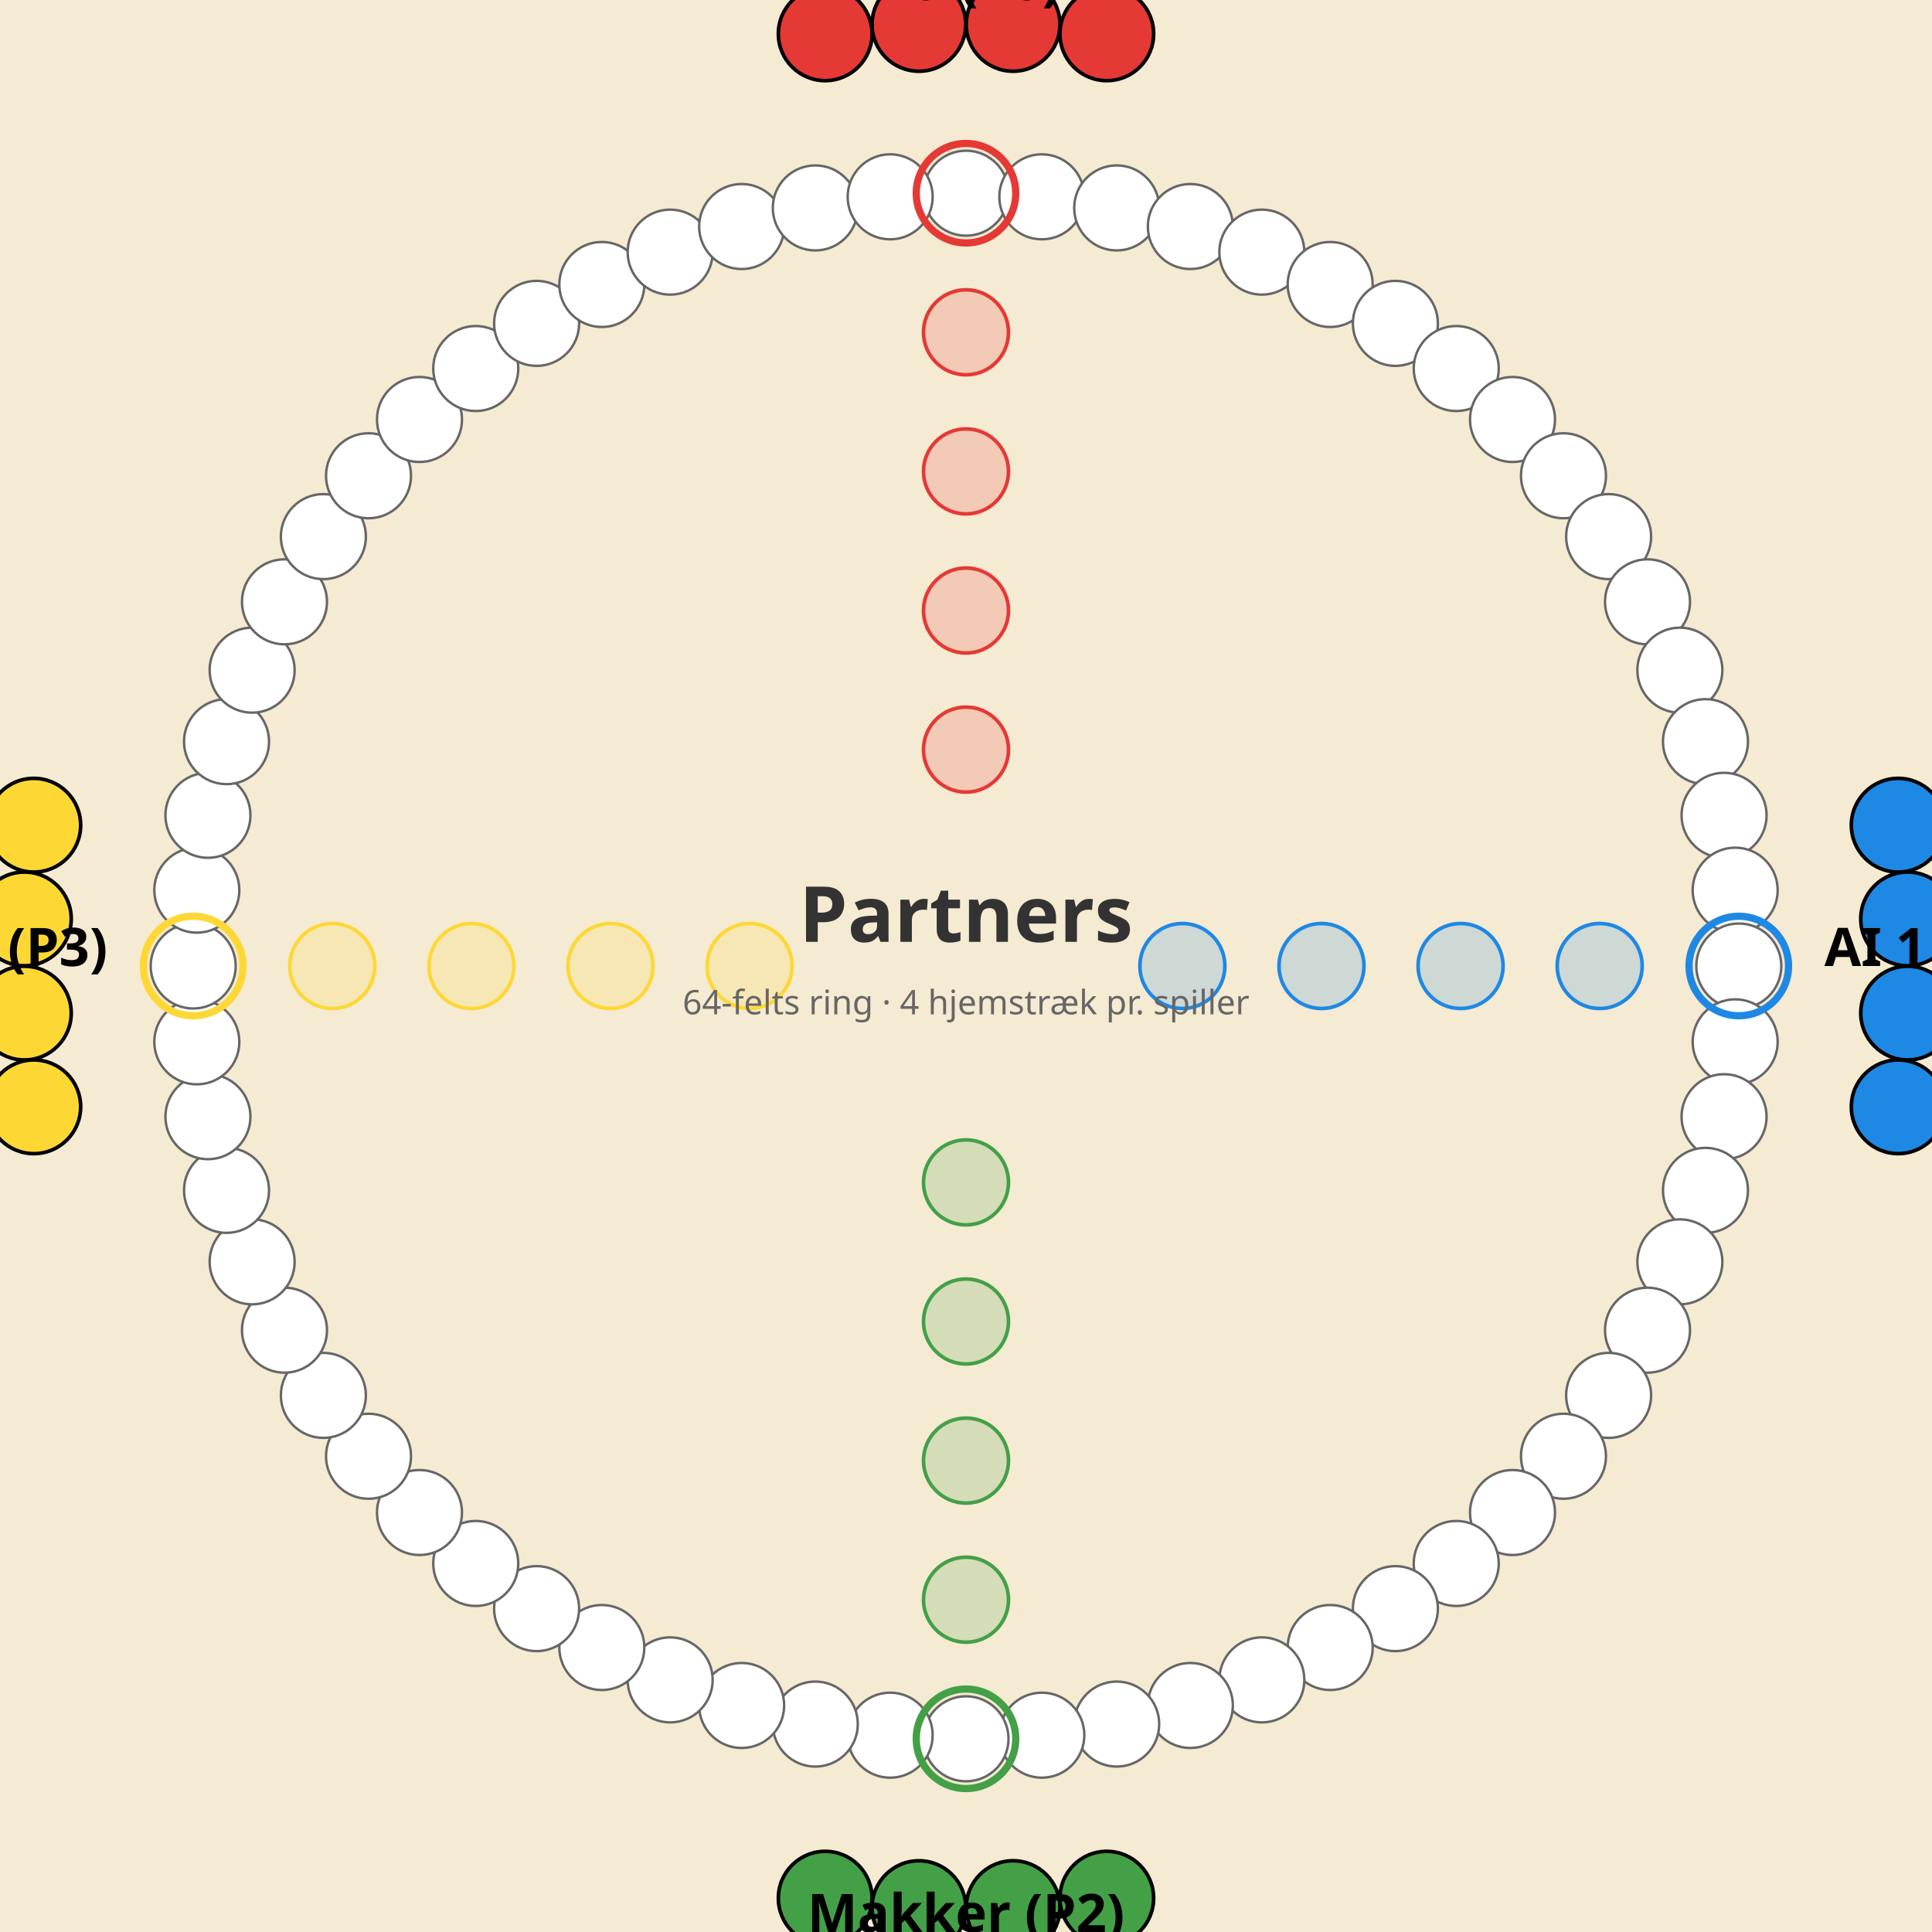
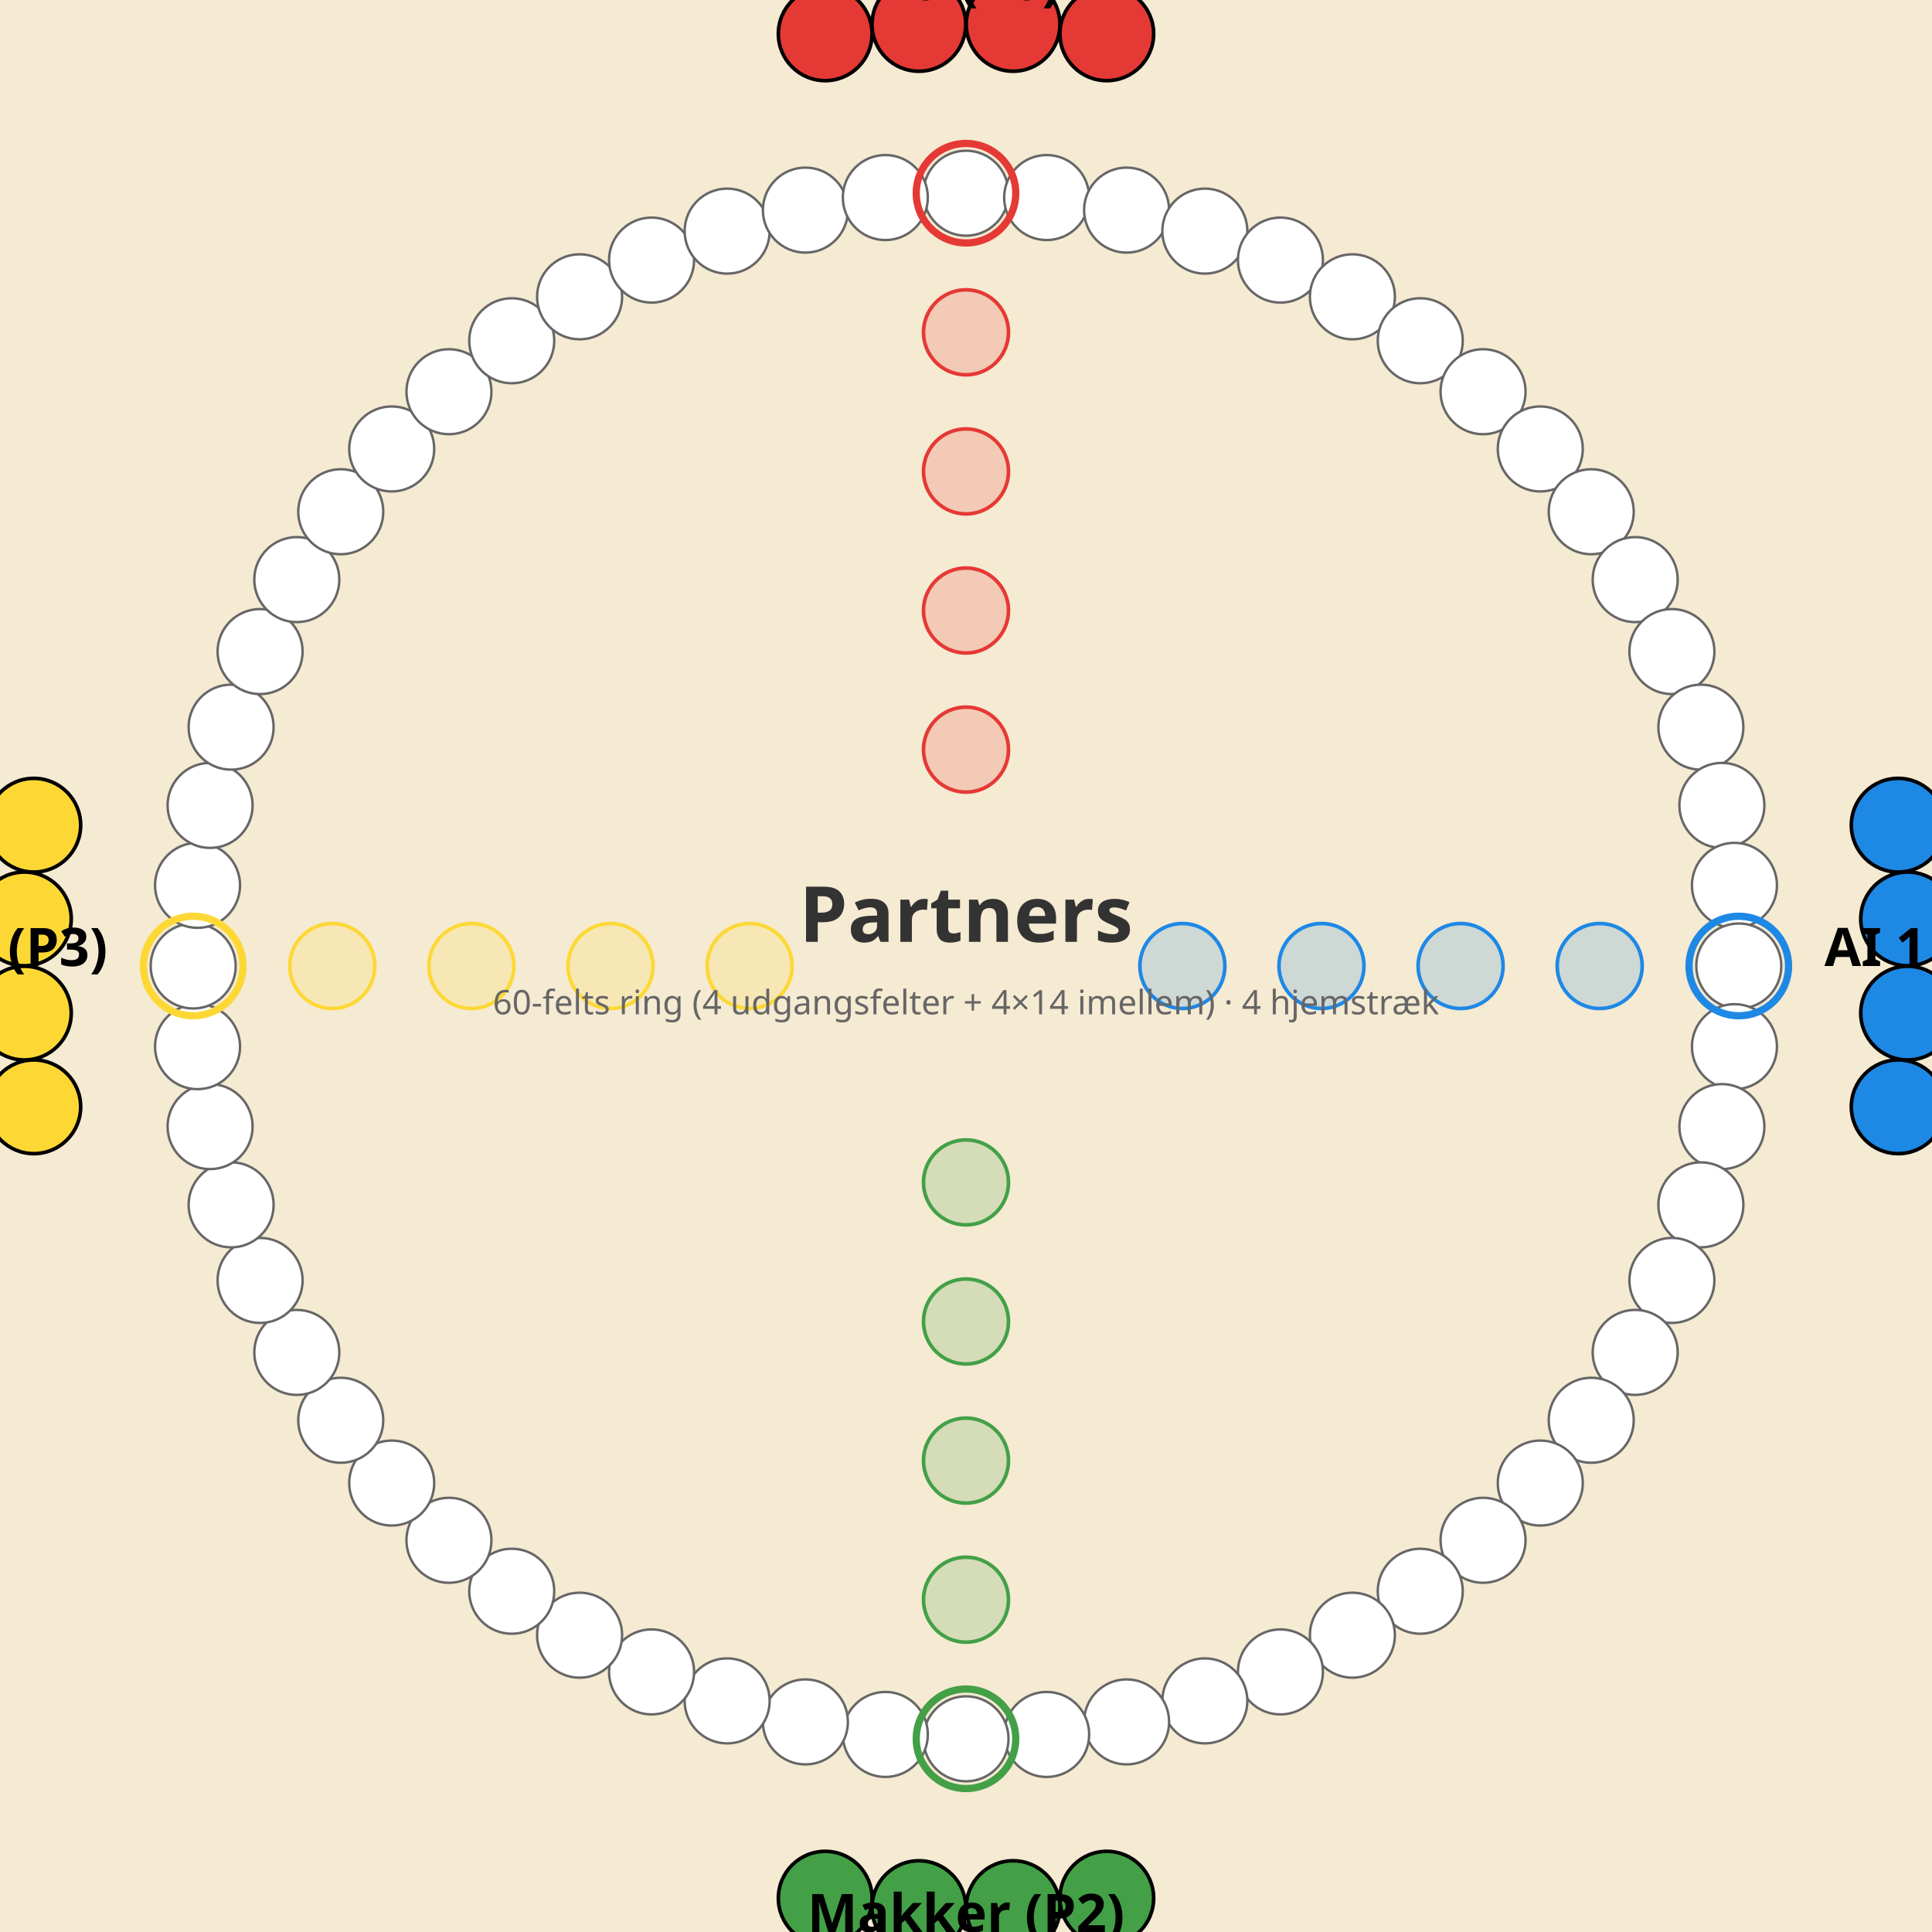
<svg xmlns="http://www.w3.org/2000/svg" viewBox="0 0 800 800" width="800" height="800">
  <rect width="800" height="800" fill="#F5EAD2" />
  <circle cx="400.0" cy="80.0" r="17.6" fill="white" stroke="#666" stroke-width="1" />
-   <circle cx="431.4" cy="81.5" r="17.6" fill="white" stroke="#666" stroke-width="1" />
-   <circle cx="462.4" cy="86.1" r="17.6" fill="white" stroke="#666" stroke-width="1" />
-   <circle cx="492.9" cy="93.8" r="17.6" fill="white" stroke="#666" stroke-width="1" />
-   <circle cx="522.5" cy="104.4" r="17.6" fill="white" stroke="#666" stroke-width="1" />
-   <circle cx="550.8" cy="117.8" r="17.6" fill="white" stroke="#666" stroke-width="1" />
-   <circle cx="577.8" cy="133.9" r="17.6" fill="white" stroke="#666" stroke-width="1" />
-   <circle cx="603.0" cy="152.6" r="17.6" fill="white" stroke="#666" stroke-width="1" />
-   <circle cx="626.3" cy="173.7" r="17.6" fill="white" stroke="#666" stroke-width="1" />
-   <circle cx="647.4" cy="197.0" r="17.6" fill="white" stroke="#666" stroke-width="1" />
-   <circle cx="666.1" cy="222.2" r="17.6" fill="white" stroke="#666" stroke-width="1" />
-   <circle cx="682.2" cy="249.2" r="17.6" fill="white" stroke="#666" stroke-width="1" />
-   <circle cx="695.6" cy="277.5" r="17.6" fill="white" stroke="#666" stroke-width="1" />
-   <circle cx="706.2" cy="307.1" r="17.6" fill="white" stroke="#666" stroke-width="1" />
-   <circle cx="713.9" cy="337.6" r="17.6" fill="white" stroke="#666" stroke-width="1" />
-   <circle cx="718.5" cy="368.6" r="17.6" fill="white" stroke="#666" stroke-width="1" />
+   <circle cx="433.4" cy="81.8" r="17.6" fill="white" stroke="#666" stroke-width="1" />
+   <circle cx="466.5" cy="87.0" r="17.6" fill="white" stroke="#666" stroke-width="1" />
+   <circle cx="498.9" cy="95.7" r="17.6" fill="white" stroke="#666" stroke-width="1" />
+   <circle cx="530.2" cy="107.7" r="17.6" fill="white" stroke="#666" stroke-width="1" />
+   <circle cx="560.0" cy="122.9" r="17.6" fill="white" stroke="#666" stroke-width="1" />
+   <circle cx="588.1" cy="141.1" r="17.6" fill="white" stroke="#666" stroke-width="1" />
+   <circle cx="614.1" cy="162.2" r="17.6" fill="white" stroke="#666" stroke-width="1" />
+   <circle cx="637.8" cy="185.9" r="17.6" fill="white" stroke="#666" stroke-width="1" />
+   <circle cx="658.9" cy="211.9" r="17.6" fill="white" stroke="#666" stroke-width="1" />
+   <circle cx="677.1" cy="240.0" r="17.6" fill="white" stroke="#666" stroke-width="1" />
+   <circle cx="692.3" cy="269.8" r="17.6" fill="white" stroke="#666" stroke-width="1" />
+   <circle cx="704.3" cy="301.1" r="17.6" fill="white" stroke="#666" stroke-width="1" />
+   <circle cx="713.0" cy="333.5" r="17.6" fill="white" stroke="#666" stroke-width="1" />
+   <circle cx="718.2" cy="366.6" r="17.6" fill="white" stroke="#666" stroke-width="1" />
  <circle cx="720.0" cy="400.0" r="17.6" fill="white" stroke="#666" stroke-width="1" />
-   <circle cx="718.5" cy="431.4" r="17.6" fill="white" stroke="#666" stroke-width="1" />
-   <circle cx="713.9" cy="462.4" r="17.6" fill="white" stroke="#666" stroke-width="1" />
-   <circle cx="706.2" cy="492.9" r="17.6" fill="white" stroke="#666" stroke-width="1" />
-   <circle cx="695.6" cy="522.5" r="17.6" fill="white" stroke="#666" stroke-width="1" />
-   <circle cx="682.2" cy="550.8" r="17.6" fill="white" stroke="#666" stroke-width="1" />
-   <circle cx="666.1" cy="577.8" r="17.6" fill="white" stroke="#666" stroke-width="1" />
-   <circle cx="647.4" cy="603.0" r="17.6" fill="white" stroke="#666" stroke-width="1" />
-   <circle cx="626.3" cy="626.3" r="17.6" fill="white" stroke="#666" stroke-width="1" />
-   <circle cx="603.0" cy="647.4" r="17.6" fill="white" stroke="#666" stroke-width="1" />
-   <circle cx="577.8" cy="666.1" r="17.6" fill="white" stroke="#666" stroke-width="1" />
-   <circle cx="550.8" cy="682.2" r="17.6" fill="white" stroke="#666" stroke-width="1" />
-   <circle cx="522.5" cy="695.6" r="17.6" fill="white" stroke="#666" stroke-width="1" />
-   <circle cx="492.9" cy="706.2" r="17.6" fill="white" stroke="#666" stroke-width="1" />
-   <circle cx="462.4" cy="713.9" r="17.6" fill="white" stroke="#666" stroke-width="1" />
-   <circle cx="431.4" cy="718.5" r="17.6" fill="white" stroke="#666" stroke-width="1" />
+   <circle cx="718.2" cy="433.4" r="17.6" fill="white" stroke="#666" stroke-width="1" />
+   <circle cx="713.0" cy="466.5" r="17.6" fill="white" stroke="#666" stroke-width="1" />
+   <circle cx="704.3" cy="498.9" r="17.6" fill="white" stroke="#666" stroke-width="1" />
+   <circle cx="692.3" cy="530.2" r="17.6" fill="white" stroke="#666" stroke-width="1" />
+   <circle cx="677.1" cy="560.0" r="17.6" fill="white" stroke="#666" stroke-width="1" />
+   <circle cx="658.9" cy="588.1" r="17.6" fill="white" stroke="#666" stroke-width="1" />
+   <circle cx="637.8" cy="614.1" r="17.6" fill="white" stroke="#666" stroke-width="1" />
+   <circle cx="614.1" cy="637.8" r="17.6" fill="white" stroke="#666" stroke-width="1" />
+   <circle cx="588.1" cy="658.9" r="17.6" fill="white" stroke="#666" stroke-width="1" />
+   <circle cx="560.0" cy="677.1" r="17.6" fill="white" stroke="#666" stroke-width="1" />
+   <circle cx="530.2" cy="692.3" r="17.6" fill="white" stroke="#666" stroke-width="1" />
+   <circle cx="498.9" cy="704.3" r="17.6" fill="white" stroke="#666" stroke-width="1" />
+   <circle cx="466.5" cy="713.0" r="17.6" fill="white" stroke="#666" stroke-width="1" />
+   <circle cx="433.4" cy="718.2" r="17.6" fill="white" stroke="#666" stroke-width="1" />
  <circle cx="400.0" cy="720.0" r="17.6" fill="white" stroke="#666" stroke-width="1" />
-   <circle cx="368.6" cy="718.5" r="17.6" fill="white" stroke="#666" stroke-width="1" />
-   <circle cx="337.6" cy="713.9" r="17.6" fill="white" stroke="#666" stroke-width="1" />
-   <circle cx="307.1" cy="706.2" r="17.6" fill="white" stroke="#666" stroke-width="1" />
-   <circle cx="277.5" cy="695.6" r="17.6" fill="white" stroke="#666" stroke-width="1" />
-   <circle cx="249.2" cy="682.2" r="17.6" fill="white" stroke="#666" stroke-width="1" />
-   <circle cx="222.2" cy="666.1" r="17.6" fill="white" stroke="#666" stroke-width="1" />
-   <circle cx="197.0" cy="647.4" r="17.6" fill="white" stroke="#666" stroke-width="1" />
-   <circle cx="173.7" cy="626.3" r="17.6" fill="white" stroke="#666" stroke-width="1" />
-   <circle cx="152.6" cy="603.0" r="17.6" fill="white" stroke="#666" stroke-width="1" />
-   <circle cx="133.9" cy="577.8" r="17.6" fill="white" stroke="#666" stroke-width="1" />
-   <circle cx="117.8" cy="550.8" r="17.6" fill="white" stroke="#666" stroke-width="1" />
-   <circle cx="104.4" cy="522.5" r="17.6" fill="white" stroke="#666" stroke-width="1" />
-   <circle cx="93.8" cy="492.9" r="17.6" fill="white" stroke="#666" stroke-width="1" />
-   <circle cx="86.1" cy="462.4" r="17.6" fill="white" stroke="#666" stroke-width="1" />
-   <circle cx="81.5" cy="431.4" r="17.6" fill="white" stroke="#666" stroke-width="1" />
+   <circle cx="366.6" cy="718.2" r="17.6" fill="white" stroke="#666" stroke-width="1" />
+   <circle cx="333.5" cy="713.0" r="17.6" fill="white" stroke="#666" stroke-width="1" />
+   <circle cx="301.1" cy="704.3" r="17.6" fill="white" stroke="#666" stroke-width="1" />
+   <circle cx="269.8" cy="692.3" r="17.6" fill="white" stroke="#666" stroke-width="1" />
+   <circle cx="240.0" cy="677.1" r="17.6" fill="white" stroke="#666" stroke-width="1" />
+   <circle cx="211.9" cy="658.9" r="17.6" fill="white" stroke="#666" stroke-width="1" />
+   <circle cx="185.9" cy="637.8" r="17.6" fill="white" stroke="#666" stroke-width="1" />
+   <circle cx="162.2" cy="614.1" r="17.6" fill="white" stroke="#666" stroke-width="1" />
+   <circle cx="141.1" cy="588.1" r="17.6" fill="white" stroke="#666" stroke-width="1" />
+   <circle cx="122.9" cy="560.0" r="17.6" fill="white" stroke="#666" stroke-width="1" />
+   <circle cx="107.7" cy="530.2" r="17.6" fill="white" stroke="#666" stroke-width="1" />
+   <circle cx="95.7" cy="498.9" r="17.6" fill="white" stroke="#666" stroke-width="1" />
+   <circle cx="87.0" cy="466.5" r="17.6" fill="white" stroke="#666" stroke-width="1" />
+   <circle cx="81.8" cy="433.4" r="17.6" fill="white" stroke="#666" stroke-width="1" />
  <circle cx="80.0" cy="400.0" r="17.6" fill="white" stroke="#666" stroke-width="1" />
-   <circle cx="81.5" cy="368.6" r="17.6" fill="white" stroke="#666" stroke-width="1" />
-   <circle cx="86.1" cy="337.6" r="17.6" fill="white" stroke="#666" stroke-width="1" />
-   <circle cx="93.8" cy="307.1" r="17.6" fill="white" stroke="#666" stroke-width="1" />
-   <circle cx="104.4" cy="277.5" r="17.6" fill="white" stroke="#666" stroke-width="1" />
-   <circle cx="117.8" cy="249.2" r="17.6" fill="white" stroke="#666" stroke-width="1" />
-   <circle cx="133.9" cy="222.2" r="17.6" fill="white" stroke="#666" stroke-width="1" />
-   <circle cx="152.6" cy="197.0" r="17.6" fill="white" stroke="#666" stroke-width="1" />
-   <circle cx="173.7" cy="173.7" r="17.6" fill="white" stroke="#666" stroke-width="1" />
-   <circle cx="197.0" cy="152.6" r="17.6" fill="white" stroke="#666" stroke-width="1" />
-   <circle cx="222.2" cy="133.9" r="17.6" fill="white" stroke="#666" stroke-width="1" />
-   <circle cx="249.2" cy="117.8" r="17.6" fill="white" stroke="#666" stroke-width="1" />
-   <circle cx="277.5" cy="104.4" r="17.6" fill="white" stroke="#666" stroke-width="1" />
-   <circle cx="307.1" cy="93.8" r="17.6" fill="white" stroke="#666" stroke-width="1" />
-   <circle cx="337.6" cy="86.1" r="17.6" fill="white" stroke="#666" stroke-width="1" />
-   <circle cx="368.6" cy="81.5" r="17.6" fill="white" stroke="#666" stroke-width="1" />
+   <circle cx="81.8" cy="366.6" r="17.6" fill="white" stroke="#666" stroke-width="1" />
+   <circle cx="87.0" cy="333.5" r="17.6" fill="white" stroke="#666" stroke-width="1" />
+   <circle cx="95.7" cy="301.1" r="17.6" fill="white" stroke="#666" stroke-width="1" />
+   <circle cx="107.7" cy="269.8" r="17.6" fill="white" stroke="#666" stroke-width="1" />
+   <circle cx="122.9" cy="240.0" r="17.6" fill="white" stroke="#666" stroke-width="1" />
+   <circle cx="141.1" cy="211.9" r="17.6" fill="white" stroke="#666" stroke-width="1" />
+   <circle cx="162.2" cy="185.9" r="17.6" fill="white" stroke="#666" stroke-width="1" />
+   <circle cx="185.9" cy="162.2" r="17.6" fill="white" stroke="#666" stroke-width="1" />
+   <circle cx="211.9" cy="141.1" r="17.6" fill="white" stroke="#666" stroke-width="1" />
+   <circle cx="240.0" cy="122.9" r="17.6" fill="white" stroke="#666" stroke-width="1" />
+   <circle cx="269.8" cy="107.7" r="17.6" fill="white" stroke="#666" stroke-width="1" />
+   <circle cx="301.1" cy="95.7" r="17.6" fill="white" stroke="#666" stroke-width="1" />
+   <circle cx="333.5" cy="87.0" r="17.6" fill="white" stroke="#666" stroke-width="1" />
+   <circle cx="366.6" cy="81.8" r="17.6" fill="white" stroke="#666" stroke-width="1" />
  <circle cx="400.0" cy="80.0" r="20.6" fill="none" stroke="#E53935" stroke-width="3" />
  <circle cx="720.0" cy="400.0" r="20.6" fill="none" stroke="#1E88E5" stroke-width="3" />
  <circle cx="400.0" cy="720.0" r="20.6" fill="none" stroke="#43A047" stroke-width="3" />
  <circle cx="80.0" cy="400.0" r="20.6" fill="none" stroke="#FDD835" stroke-width="3" />
  <circle cx="400.0" cy="137.6" r="17.6" fill="#E53935" fill-opacity="0.18" stroke="#E53935" stroke-width="1.5" />
  <circle cx="400.0" cy="195.2" r="17.6" fill="#E53935" fill-opacity="0.18" stroke="#E53935" stroke-width="1.5" />
  <circle cx="400.0" cy="252.8" r="17.6" fill="#E53935" fill-opacity="0.18" stroke="#E53935" stroke-width="1.5" />
  <circle cx="400.0" cy="310.4" r="17.6" fill="#E53935" fill-opacity="0.18" stroke="#E53935" stroke-width="1.5" />
  <circle cx="662.4" cy="400.0" r="17.6" fill="#1E88E5" fill-opacity="0.18" stroke="#1E88E5" stroke-width="1.5" />
  <circle cx="604.8" cy="400.0" r="17.6" fill="#1E88E5" fill-opacity="0.18" stroke="#1E88E5" stroke-width="1.5" />
  <circle cx="547.2" cy="400.0" r="17.6" fill="#1E88E5" fill-opacity="0.18" stroke="#1E88E5" stroke-width="1.5" />
  <circle cx="489.6" cy="400.0" r="17.6" fill="#1E88E5" fill-opacity="0.18" stroke="#1E88E5" stroke-width="1.5" />
  <circle cx="400.0" cy="662.4" r="17.6" fill="#43A047" fill-opacity="0.18" stroke="#43A047" stroke-width="1.5" />
  <circle cx="400.0" cy="604.8" r="17.6" fill="#43A047" fill-opacity="0.18" stroke="#43A047" stroke-width="1.5" />
  <circle cx="400.0" cy="547.2" r="17.6" fill="#43A047" fill-opacity="0.18" stroke="#43A047" stroke-width="1.5" />
  <circle cx="400.0" cy="489.6" r="17.6" fill="#43A047" fill-opacity="0.18" stroke="#43A047" stroke-width="1.5" />
  <circle cx="137.6" cy="400.0" r="17.6" fill="#FDD835" fill-opacity="0.18" stroke="#FDD835" stroke-width="1.5" />
  <circle cx="195.2" cy="400.0" r="17.6" fill="#FDD835" fill-opacity="0.18" stroke="#FDD835" stroke-width="1.5" />
  <circle cx="252.8" cy="400.0" r="17.6" fill="#FDD835" fill-opacity="0.18" stroke="#FDD835" stroke-width="1.5" />
  <circle cx="310.4" cy="400.0" r="17.6" fill="#FDD835" fill-opacity="0.18" stroke="#FDD835" stroke-width="1.5" />
  <circle cx="341.7" cy="14.0" r="17.6" fill="#E53935" fill-opacity="0.10" stroke="#E53935" stroke-width="1" />
  <circle cx="380.5" cy="10.1" r="17.6" fill="#E53935" fill-opacity="0.10" stroke="#E53935" stroke-width="1" />
  <circle cx="419.5" cy="10.1" r="17.6" fill="#E53935" fill-opacity="0.10" stroke="#E53935" stroke-width="1" />
  <circle cx="458.3" cy="14.0" r="17.6" fill="#E53935" fill-opacity="0.10" stroke="#E53935" stroke-width="1" />
  <circle cx="786.0" cy="341.7" r="17.6" fill="#1E88E5" fill-opacity="0.10" stroke="#1E88E5" stroke-width="1" />
  <circle cx="789.9" cy="380.5" r="17.6" fill="#1E88E5" fill-opacity="0.10" stroke="#1E88E5" stroke-width="1" />
  <circle cx="789.9" cy="419.5" r="17.6" fill="#1E88E5" fill-opacity="0.10" stroke="#1E88E5" stroke-width="1" />
  <circle cx="786.0" cy="458.3" r="17.6" fill="#1E88E5" fill-opacity="0.10" stroke="#1E88E5" stroke-width="1" />
  <circle cx="458.3" cy="786.0" r="17.6" fill="#43A047" fill-opacity="0.10" stroke="#43A047" stroke-width="1" />
  <circle cx="419.5" cy="789.9" r="17.6" fill="#43A047" fill-opacity="0.10" stroke="#43A047" stroke-width="1" />
  <circle cx="380.5" cy="789.9" r="17.6" fill="#43A047" fill-opacity="0.10" stroke="#43A047" stroke-width="1" />
  <circle cx="341.7" cy="786.0" r="17.6" fill="#43A047" fill-opacity="0.10" stroke="#43A047" stroke-width="1" />
  <circle cx="14.0" cy="458.3" r="17.6" fill="#FDD835" fill-opacity="0.10" stroke="#FDD835" stroke-width="1" />
  <circle cx="10.1" cy="419.5" r="17.6" fill="#FDD835" fill-opacity="0.10" stroke="#FDD835" stroke-width="1" />
  <circle cx="10.1" cy="380.5" r="17.6" fill="#FDD835" fill-opacity="0.10" stroke="#FDD835" stroke-width="1" />
  <circle cx="14.0" cy="341.7" r="17.6" fill="#FDD835" fill-opacity="0.10" stroke="#FDD835" stroke-width="1" />
  <circle cx="341.7" cy="14.0" r="19.4" fill="#E53935" stroke="black" stroke-width="1.5" />
  <circle cx="380.5" cy="10.1" r="19.4" fill="#E53935" stroke="black" stroke-width="1.5" />
  <circle cx="419.5" cy="10.1" r="19.4" fill="#E53935" stroke="black" stroke-width="1.5" />
  <circle cx="458.3" cy="14.0" r="19.4" fill="#E53935" stroke="black" stroke-width="1.5" />
  <circle cx="786.0" cy="341.7" r="19.4" fill="#1E88E5" stroke="black" stroke-width="1.5" />
  <circle cx="789.9" cy="380.5" r="19.4" fill="#1E88E5" stroke="black" stroke-width="1.5" />
  <circle cx="789.9" cy="419.5" r="19.4" fill="#1E88E5" stroke="black" stroke-width="1.5" />
  <circle cx="786.0" cy="458.3" r="19.4" fill="#1E88E5" stroke="black" stroke-width="1.5" />
  <circle cx="458.3" cy="786.0" r="19.4" fill="#43A047" stroke="black" stroke-width="1.5" />
  <circle cx="419.5" cy="789.9" r="19.4" fill="#43A047" stroke="black" stroke-width="1.5" />
  <circle cx="380.5" cy="789.9" r="19.4" fill="#43A047" stroke="black" stroke-width="1.5" />
  <circle cx="341.7" cy="786.0" r="19.4" fill="#43A047" stroke="black" stroke-width="1.5" />
  <circle cx="14.0" cy="458.3" r="19.4" fill="#FDD835" stroke="black" stroke-width="1.5" />
  <circle cx="10.1" cy="419.5" r="19.4" fill="#FDD835" stroke="black" stroke-width="1.5" />
  <circle cx="10.1" cy="380.5" r="19.4" fill="#FDD835" stroke="black" stroke-width="1.5" />
  <circle cx="14.0" cy="341.7" r="19.4" fill="#FDD835" stroke="black" stroke-width="1.5" />
  <text x="400" y="0" text-anchor="middle" font-family="sans-serif" font-size="22" font-weight="bold">Du (P0)</text>
  <text x="800" y="400" text-anchor="middle" font-family="sans-serif" font-size="22" font-weight="bold">AI 1 (P1)</text>
  <text x="400" y="800" text-anchor="middle" font-family="sans-serif" font-size="22" font-weight="bold">Makker (P2)</text>
  <text x="0" y="400" text-anchor="middle" font-family="sans-serif" font-size="22" font-weight="bold">AI 3 (P3)</text>
  <text x="400" y="390" text-anchor="middle" font-family="sans-serif" font-size="32" font-weight="bold" fill="#333">Partners</text>
-   <text x="400" y="420" text-anchor="middle" font-family="sans-serif" font-size="14" fill="#666">64-felts ring · 4 hjemstræk pr. spiller</text>
+   <text x="400" y="420" text-anchor="middle" font-family="sans-serif" font-size="14" fill="#666">60-felts ring (4 udgangsfelter + 4×14 imellem) · 4 hjemstræk</text>
</svg>
